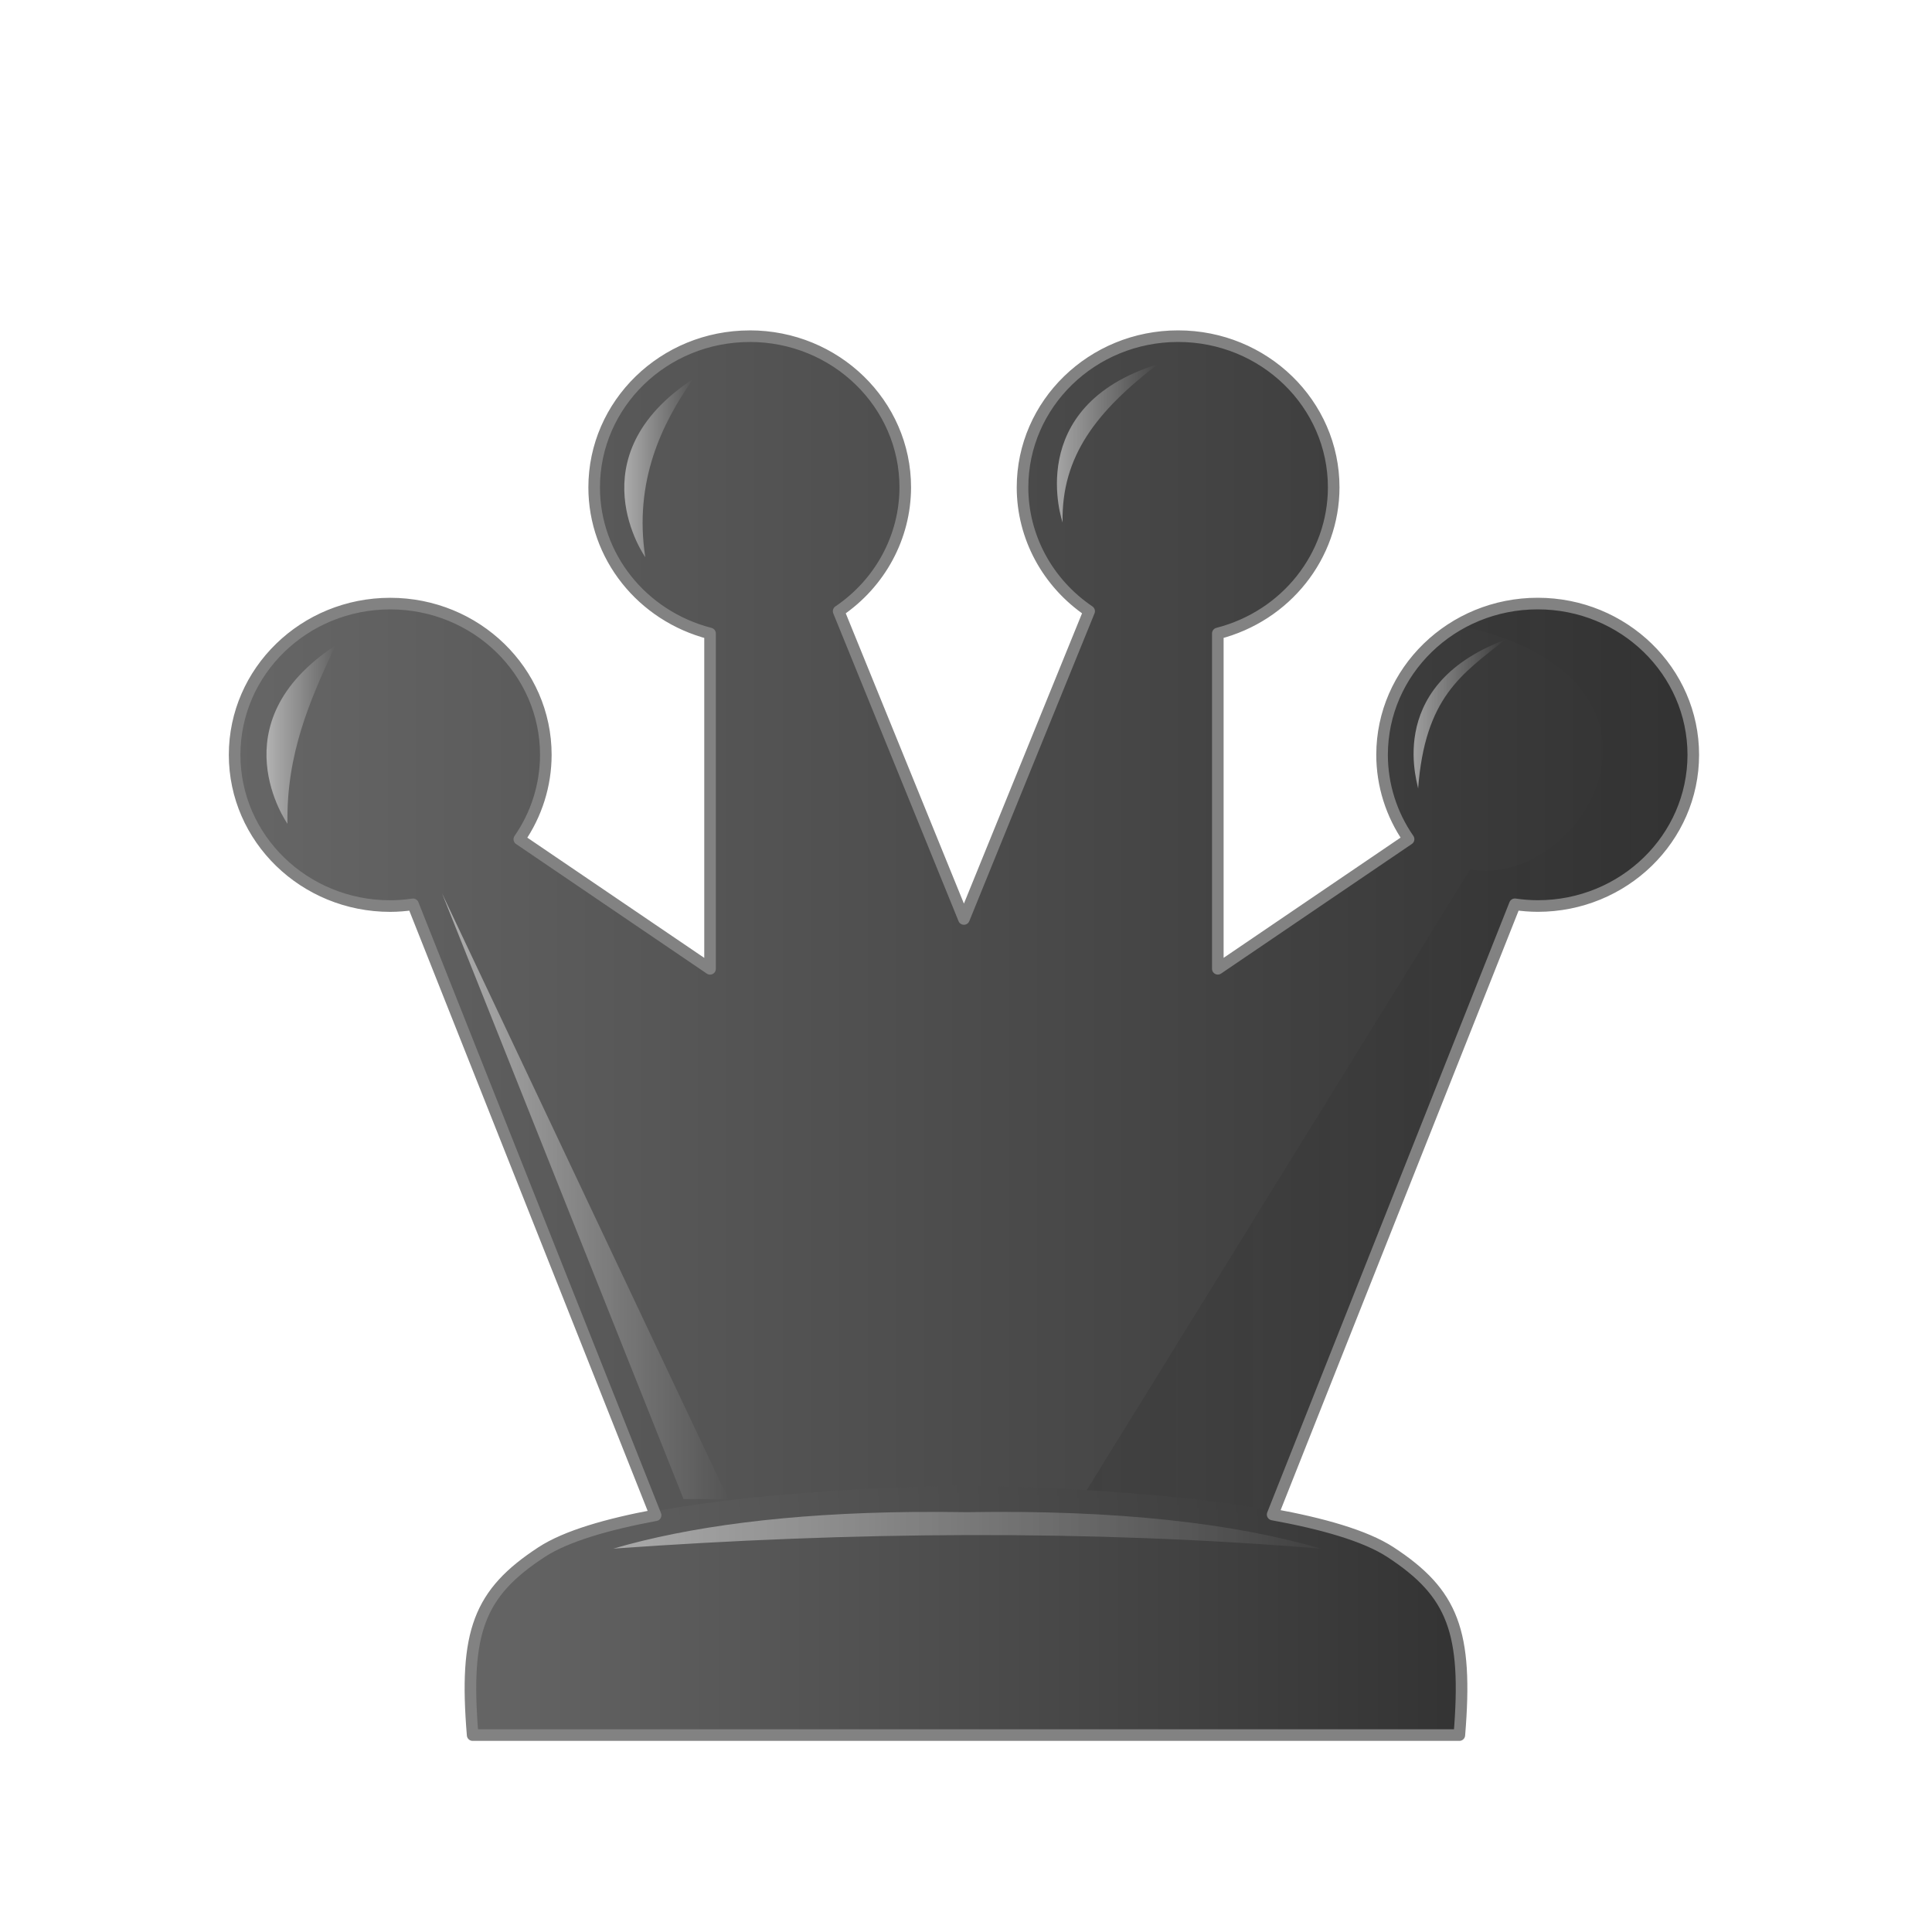
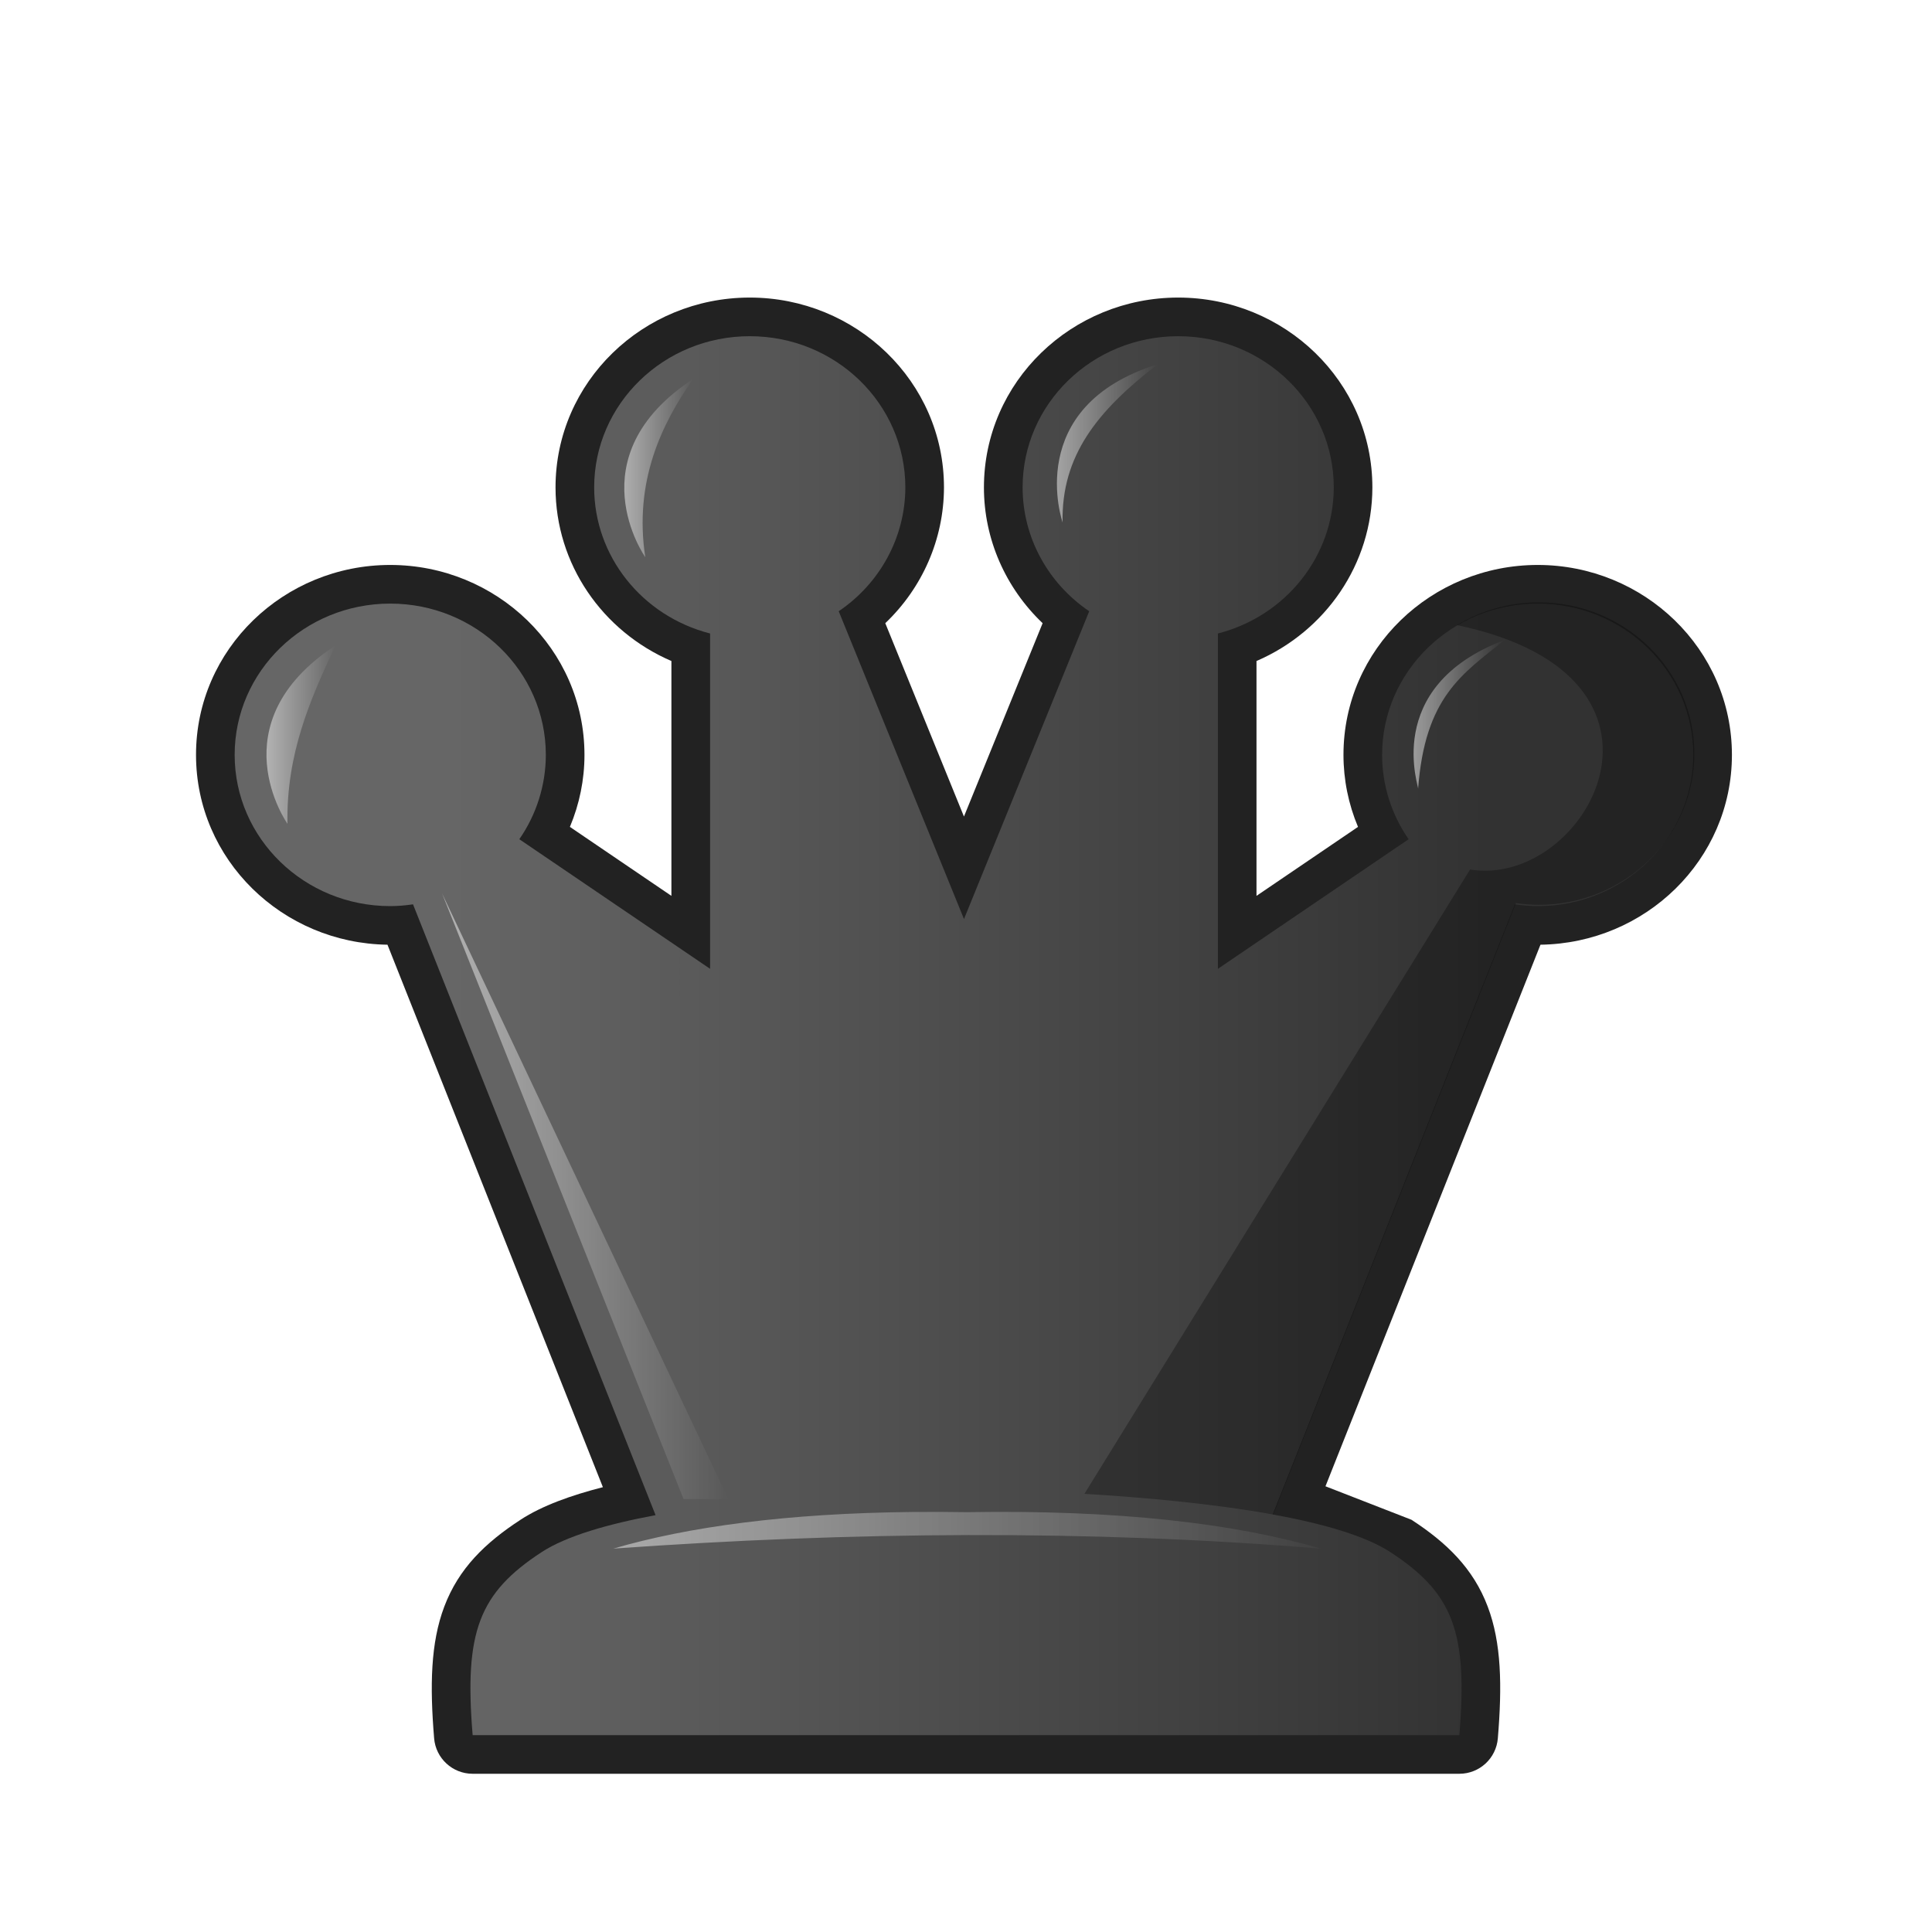
- <svg xmlns="http://www.w3.org/2000/svg" xmlns:xlink="http://www.w3.org/1999/xlink" width="50mm" height="50mm" clip-rule="evenodd" fill-rule="evenodd" image-rendering="optimizeQuality" shape-rendering="geometricPrecision" text-rendering="geometricPrecision" version="1.1" viewBox="0 0 50 50">
+ <svg xmlns="http://www.w3.org/2000/svg" width="50" height="50" viewBox="0 0 50 50" fill="none">
+   <path d="M19.402 7.701L19.39 7.701C16.646 7.708 14.377 9.88 14.377 12.615C14.377 14.599 15.59 16.338 17.376 17.107V23.185L14.749 21.4C14.996 20.812 15.126 20.18 15.126 19.537C15.126 16.796 12.848 14.621 10.098 14.621C7.349 14.621 5.072 16.797 5.073 19.536C5.073 22.253 7.311 24.412 10.028 24.449L15.603 38.488C14.786 38.697 14.027 38.967 13.47 39.332C12.564 39.923 11.872 40.587 11.498 41.579C11.143 42.517 11.123 43.626 11.235 44.987C11.278 45.506 11.711 45.905 12.232 45.905H37.768C38.288 45.905 38.722 45.506 38.764 44.987C38.877 43.626 38.857 42.517 38.502 41.579C38.128 40.587 37.436 39.923 36.53 39.332L34.303 38.465L39.867 24.449C42.584 24.412 44.821 22.253 44.822 19.537C44.822 16.797 42.546 14.622 39.797 14.621C37.047 14.621 34.768 16.795 34.769 19.536C34.769 20.18 34.898 20.812 35.145 21.4L32.518 23.185V17.107C34.304 16.337 35.514 14.598 35.517 12.617V12.615C35.517 9.875 33.241 7.701 30.491 7.701C27.742 7.701 25.464 9.874 25.464 12.616C25.464 13.956 26.026 15.217 26.983 16.128L24.947 21.132L22.911 16.128C23.868 15.217 24.427 13.956 24.43 12.617V12.615C24.43 9.874 22.152 7.7 19.402 7.701Z" fill="#222222" />
+   <path d="M15.377 12.615C15.377 10.454 17.18 8.701 19.403 8.701C21.628 8.7 23.43 10.453 23.43 12.615C23.428 13.893 22.784 15.089 21.706 15.819L24.948 23.785L28.189 15.819C27.111 15.089 26.465 13.893 26.465 12.615C26.464 10.453 28.268 8.701 30.492 8.701C32.716 8.701 34.518 10.454 34.518 12.615C34.515 14.39 33.284 15.941 31.519 16.395V25.073L36.455 21.719C36.008 21.074 35.769 20.314 35.769 19.536C35.769 17.374 37.572 15.621 39.797 15.621C42.02 15.622 43.822 17.375 43.822 19.536C43.822 21.697 42.02 23.45 39.797 23.45C39.599 23.448 39.402 23.433 39.206 23.404L32.938 39.194C34.213 39.426 35.328 39.741 35.983 40.169C37.606 41.229 37.989 42.233 37.768 44.905H12.232C12.011 42.233 12.394 41.23 14.017 40.169C14.656 39.752 15.731 39.442 16.966 39.212L10.689 23.404C10.493 23.433 10.296 23.45 10.098 23.45C7.875 23.449 6.073 21.697 6.073 19.536C6.072 17.375 7.875 15.621 10.098 15.621C12.323 15.621 14.126 17.374 14.126 19.536C14.125 20.314 13.887 21.074 13.44 21.719L18.377 25.073V16.395C16.611 15.941 15.377 14.39 15.377 12.615Z" fill="url(#paint0_linear_3_261)" />
+   <path opacity="0.5" fill-rule="evenodd" clip-rule="evenodd" d="M7.44 21.32C7.44 21.32 5.604 18.724 8.68 16.706C8.018 18.125 7.407 19.517 7.44 21.32Z" fill="url(#paint1_linear_3_261)" />
+   <path opacity="0.5" fill-rule="evenodd" clip-rule="evenodd" d="M16.7 14.42C16.7 14.42 14.864 11.824 17.94 9.806C17.117 10.973 16.402 12.469 16.7 14.42Z" fill="url(#paint2_linear_3_261)" />
+   <path opacity="0.5" fill-rule="evenodd" clip-rule="evenodd" d="M27.5 13.52C27.5 13.52 26.45 10.519 29.963 9.426C28.387 10.637 27.465 11.803 27.5 13.52Z" fill="url(#paint3_linear_3_261)" />
+   <path opacity="0.5" fill-rule="evenodd" clip-rule="evenodd" d="M36.7 20.42C36.758 20.449 35.713 17.779 38.946 16.559C37.83 17.449 36.877 18.043 36.7 20.42Z" fill="url(#paint4_linear_3_261)" />
+   <path opacity="0.5" fill-rule="evenodd" clip-rule="evenodd" d="M11.44 23.12L17.691 38.796H18.848L11.44 23.12Z" fill="url(#paint5_linear_3_261)" />
+   <path opacity="0.5" fill-rule="evenodd" clip-rule="evenodd" d="M23.6 39.13C20.367 39.164 17.814 39.511 15.873 40.078C22.02 39.64 28.129 39.581 34.182 40.078C31.964 39.43 28.947 39.069 25.028 39.135C24.538 39.127 24.062 39.125 23.6 39.13V39.13Z" fill="url(#paint6_linear_3_261)" />
+   <path opacity="0.3" d="M37.706 16.178C38.322 15.807 39.045 15.589 39.823 15.589C42.047 15.589 43.849 17.342 43.849 19.503C43.849 21.664 42.046 23.417 39.823 23.417C39.625 23.416 39.428 23.401 39.233 23.372L32.95 39.196C31.379 38.91 29.564 38.75 28.064 38.661L38.045 22.503C41.056 22.997 44.116 17.519 37.706 16.178Z" fill="black" />
  <defs>
-     <linearGradient id="FFF">
-       <stop stop-color="#666" offset="0" />
-       <stop stop-color="#323232" offset="1" />
+     <linearGradient id="paint0_linear_3_261" x1="11.65" y1="42.52" x2="38.502" y2="42.52" gradientUnits="userSpaceOnUse">
+       <stop stop-color="#666666" />
+       <stop offset="1" stop-color="#323232" />
    </linearGradient>
-     <linearGradient id="linearGradient5907" x1="1003.1" x2="1041.1" y1="1382.5" y2="1382.5" gradientUnits="userSpaceOnUse" xlink:href="#FFF" />
-     <linearGradient id="linearGradient5827" x1="823.03" x2="839.36" y1="1432.8" y2="1432.8" gradientUnits="userSpaceOnUse">
-       <stop offset="0" />
-       <stop stop-opacity="0" offset="1" />
+     <linearGradient id="paint1_linear_3_261" x1="6.89" y1="19.02" x2="8.68" y2="19.02" gradientUnits="userSpaceOnUse">
+       <stop stop-color="white" />
+       <stop offset="1" stop-color="white" stop-opacity="0" />
    </linearGradient>
-     <linearGradient id="linearGradient5829" x1="806.63" x2="808.42" y1="1428.2" y2="1428.2" gradientUnits="userSpaceOnUse" xlink:href="#linearGradient4161" />
-     <linearGradient id="linearGradient4161">
-       <stop stop-color="#fff" offset="0" />
-       <stop stop-color="#fff" stop-opacity="0" offset="1" />
+     <linearGradient id="paint2_linear_3_261" x1="16.15" y1="12.12" x2="17.94" y2="12.12" gradientUnits="userSpaceOnUse">
+       <stop stop-color="white" />
+       <stop offset="1" stop-color="white" stop-opacity="0" />
    </linearGradient>
-     <linearGradient id="linearGradient5831" x1="815.89" x2="817.68" y1="1421.3" y2="1421.3" gradientUnits="userSpaceOnUse" xlink:href="#linearGradient4161" />
-     <linearGradient id="linearGradient5833" x1="827.09" x2="829.7" y1="1420.7" y2="1420.7" gradientUnits="userSpaceOnUse" xlink:href="#linearGradient4161" />
-     <linearGradient id="linearGradient5835" x1="836.33" x2="838.69" y1="1427.6" y2="1427.6" gradientUnits="userSpaceOnUse" xlink:href="#linearGradient4161" />
-     <linearGradient id="linearGradient5837" x1="811.18" x2="818.59" y1="1440.1" y2="1440.1" gradientUnits="userSpaceOnUse" xlink:href="#linearGradient4161" />
-     <linearGradient id="linearGradient3976-6-0" x1="-20.75" x2="6.102" y1="544.53" y2="544.53" gradientTransform="translate(2017.8 448.59)" gradientUnits="userSpaceOnUse" xlink:href="#FFF" />
-     <linearGradient id="linearGradient6026-9" x1="1911.6" x2="1938.4" y1="940.86" y2="940.86" gradientTransform="translate(85.454 52.258)" gradientUnits="userSpaceOnUse" xlink:href="#FFF" />
-     <linearGradient id="linearGradient6034-5" x1="7236" x2="7315.1" y1="3545.9" y2="3545.9" gradientTransform="matrix(.26458 0 0 .26458 85.454 52.258)" gradientUnits="userSpaceOnUse" xlink:href="#linearGradient4161" />
+     <linearGradient id="paint3_linear_3_261" x1="27.35" y1="11.52" x2="29.96" y2="11.52" gradientUnits="userSpaceOnUse">
+       <stop stop-color="white" />
+       <stop offset="1" stop-color="white" stop-opacity="0" />
+     </linearGradient>
+     <linearGradient id="paint4_linear_3_261" x1="36.59" y1="18.42" x2="38.95" y2="18.42" gradientUnits="userSpaceOnUse">
+       <stop stop-color="white" />
+       <stop offset="1" stop-color="white" stop-opacity="0" />
+     </linearGradient>
+     <linearGradient id="paint5_linear_3_261" x1="11.44" y1="30.92" x2="18.85" y2="30.92" gradientUnits="userSpaceOnUse">
+       <stop stop-color="white" />
+       <stop offset="1" stop-color="white" stop-opacity="0" />
+     </linearGradient>
+     <linearGradient id="paint6_linear_3_261" x1="14.555" y1="39.832" x2="35.483" y2="39.832" gradientUnits="userSpaceOnUse">
+       <stop stop-color="white" />
+       <stop offset="1" stop-color="white" stop-opacity="0" />
+     </linearGradient>
  </defs>
-   <g transform="translate(-1527 -1028.5)">
-     <g transform="translate(727.26 -380.68)">
-       <g transform="translate(4.2333 3.9687)">
-         <g transform="translate(-201.59 46.812)" fill="#404040" stroke="#141414">
-           <path d="m1016.5 1367.1c-2.224 0-4.026 1.753-4.026 3.915 0 1.775 1.234 3.326 2.999 3.78v8.679l-4.936-3.354c0.447-0.645 0.685-1.405 0.686-2.183 0-2.162-1.803-3.915-4.027-3.915-2.224 0-4.026 1.753-4.026 3.915 0 2.161 1.803 3.913 4.026 3.913 0.198 0 0.395-0.017 0.591-0.045l6.419 16.165h15.681l6.417-16.165c0.196 0.029 0.393 0.044 0.591 0.045 2.223 0 4.025-1.752 4.026-3.913 0-2.162-1.802-3.914-4.026-3.915-2.224 0-4.028 1.753-4.027 3.915 0 0.778 0.239 1.538 0.686 2.183l-4.936 3.354v-8.679c1.766-0.453 2.997-2.005 2.999-3.78 0-2.162-1.802-3.914-4.026-3.915-2.224 0-4.028 1.752-4.027 3.915 0 1.278 0.646 2.474 1.724 3.204l-3.241 7.965-3.243-7.965c1.078-0.73 1.722-1.927 1.724-3.204 0-2.162-1.803-3.915-4.027-3.915z" fill="url(#linearGradient5907)" stroke="url(#linearGradient5907)" stroke-linejoin="round" stroke-width=".2" />
-         </g>
-         <path d="m835.33 1420.8c-0.778 0-1.501 0.218-2.117 0.589 6.41 1.341 3.35 6.819 0.339 6.326l-10.522 17.033h5.292l6.418-16.165c0.196 0.029 0.392 0.044 0.59 0.045 2.223 0 4.026-1.752 4.026-3.913 0-2.162-1.802-3.914-4.026-3.914z" fill="url(#linearGradient5827)" opacity=".1" />
-       </g>
-       <path d="m807.18 1430.5s-1.836-2.596 1.24-4.614c-0.663 1.419-1.273 2.811-1.24 4.614z" fill="url(#linearGradient5829)" opacity=".5" />
-       <path d="m816.44 1423.6s-1.836-2.596 1.24-4.614c-0.823 1.166-1.538 2.663-1.24 4.614z" fill="url(#linearGradient5831)" opacity=".5" />
-       <path d="m827.24 1422.7s-1.05-3.001 2.463-4.094c-1.576 1.211-2.498 2.377-2.463 4.094z" fill="url(#linearGradient5833)" opacity=".5" />
-       <path d="m836.44 1429.6c0.058 0.029-0.987-2.641 2.246-3.861-1.116 0.89-2.069 1.484-2.246 3.861z" fill="url(#linearGradient5835)" opacity=".5" />
-       <path d="m811.18 1432.3 6.251 15.676h1.158z" fill="url(#linearGradient5837)" opacity=".5" />
-     </g>
-   </g>
-   <g transform="translate(-1985.4 -950.6)">
-     <path d="m2010.4 989.15s-8.578 0.048-10.983 1.619c-1.623 1.06-2.006 2.064-1.785 4.736h25.536c0.221-2.672-0.162-3.676-1.785-4.736-2.405-1.571-10.983-1.619-10.983-1.619z" clip-rule="evenodd" fill="url(#linearGradient3976-6-0)" fill-rule="evenodd" image-rendering="optimizeQuality" shape-rendering="geometricPrecision" stroke="url(#linearGradient6026-9)" stroke-linejoin="round" stroke-width=".2" />
-     <path d="m2009 989.73c-3.233 0.034-5.786 0.381-7.727 0.948 6.147-0.438 12.256-0.497 18.309 0-2.218-0.648-5.235-1.009-9.155-0.943-0.49-8e-3 -0.966-0.01-1.428-5e-3z" fill="url(#linearGradient6034-5)" opacity=".5" />
-   </g>
-   <path d="m19.403 8.701c-2.224 0-4.026 1.753-4.026 3.914 0 1.775 1.233 3.326 2.999 3.78v8.678l-4.936-3.354c0.447-0.645 0.685-1.405 0.686-2.183 0-2.162-1.803-3.915-4.028-3.915-2.224 0-4.026 1.753-4.026 3.915 0 2.161 1.802 3.913 4.026 3.913 0.198 0 0.395-0.017 0.591-0.045l6.278 15.81c-1.233 0.23-2.312 0.537-2.95 0.954-1.623 1.06-2.006 2.064-1.785 4.736h25.536c0.221-2.672-0.162-3.676-1.785-4.736-0.655-0.428-1.774-0.74-3.047-0.972l6.269-15.793c0.196 0.029 0.393 0.044 0.591 0.045 2.223 0 4.025-1.752 4.026-3.913 0-2.162-1.802-3.914-4.026-3.915-2.224 0-4.028 1.753-4.028 3.915 0 0.778 0.239 1.538 0.686 2.183l-4.937 3.354v-8.678c1.766-0.453 2.997-2.005 2.999-3.78 0-2.162-1.802-3.914-4.026-3.914-2.224 0-4.027 1.752-4.027 3.914 0 1.278 0.646 2.474 1.724 3.204l-3.241 7.965-3.242-7.965c1.078-0.73 1.722-1.926 1.724-3.204 0-2.162-1.803-3.915-4.027-3.914z" fill="none" stroke="#828282" stroke-linejoin="round" stroke-width=".3" />
</svg>
